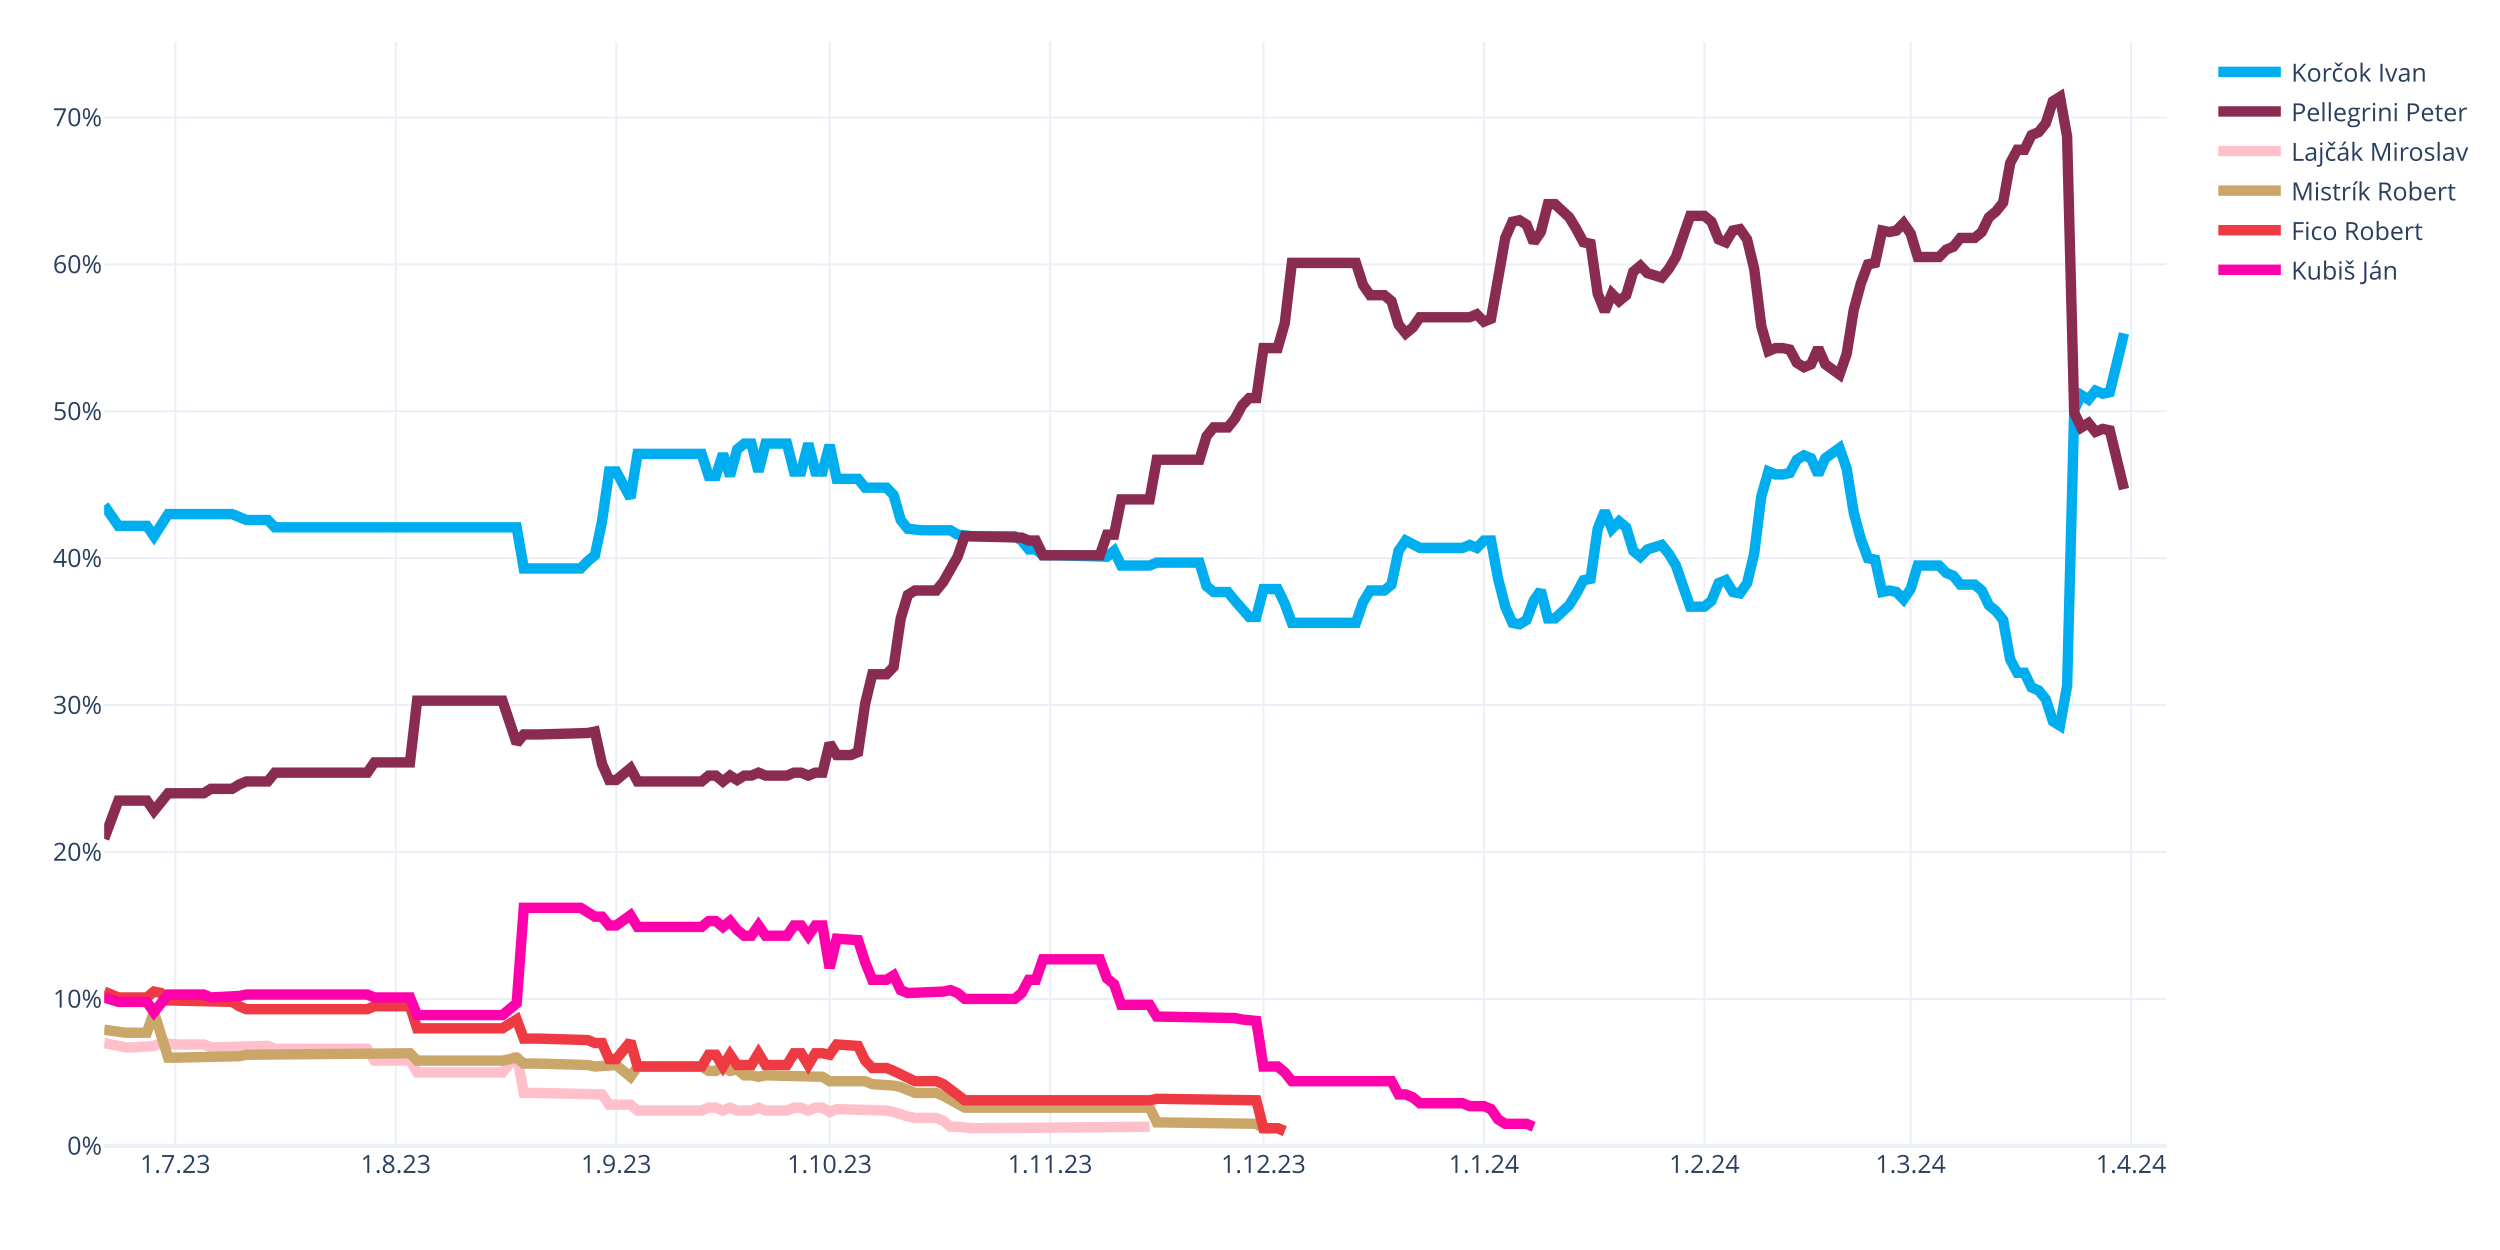
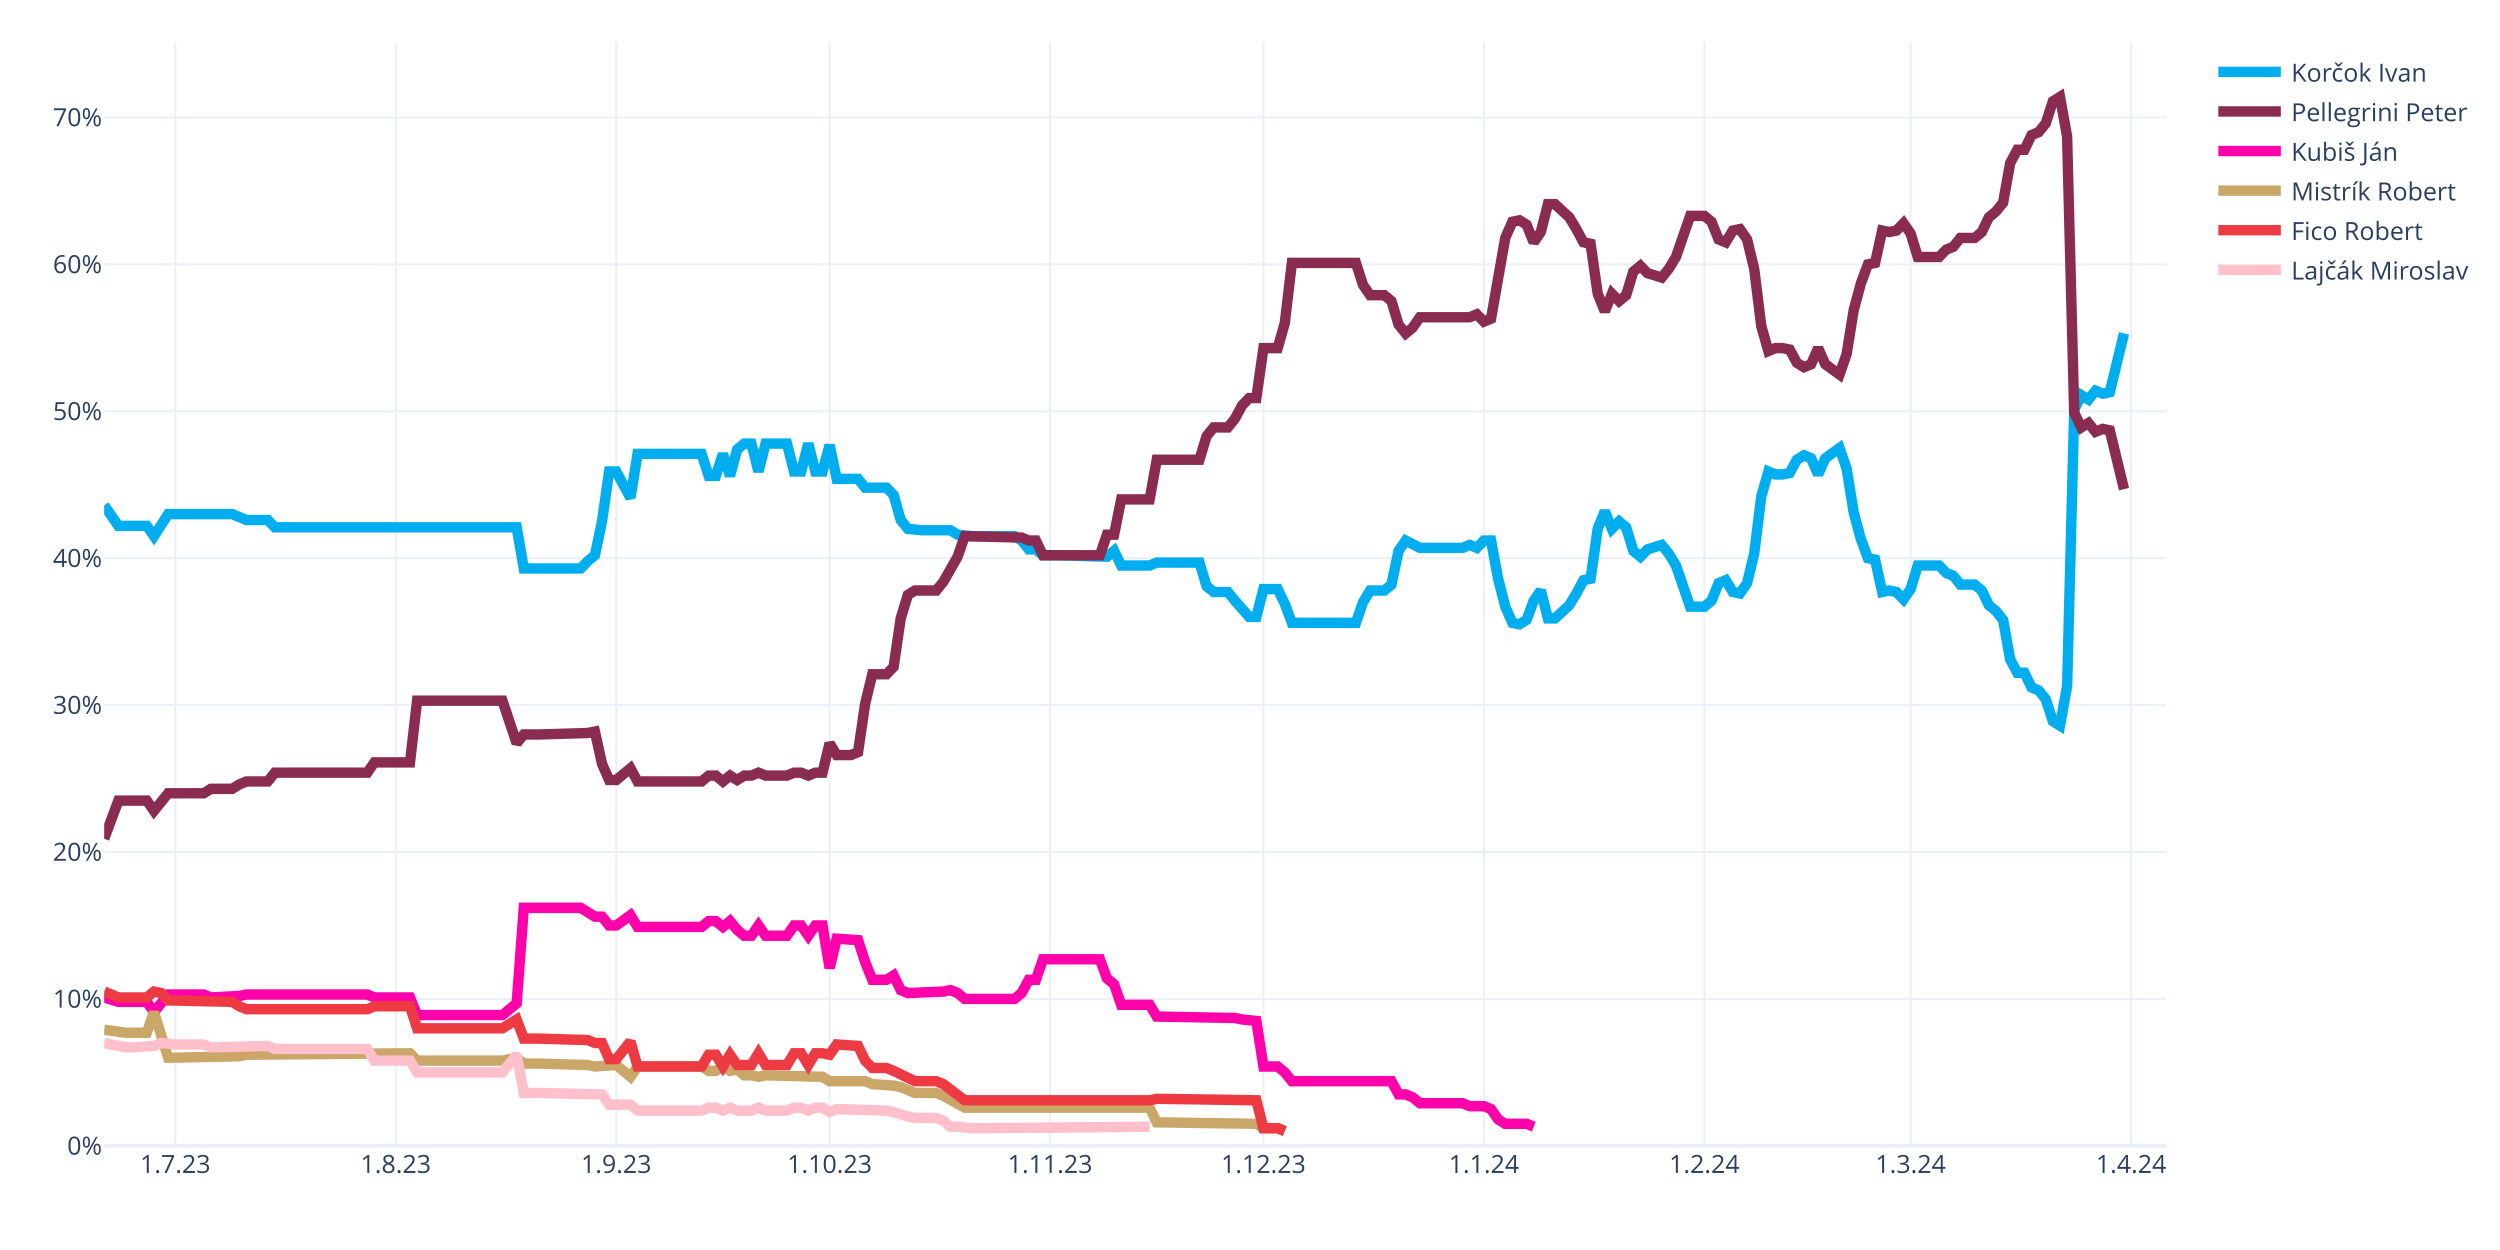
<svg xmlns="http://www.w3.org/2000/svg" class="main-svg" width="1200" height="600" style="" viewBox="0 0 1200 600">
  <rect x="0" y="0" width="1200" height="600" style="fill: rgb(255, 255, 255); fill-opacity: 1;" />
-   <defs id="defs-ec6c4e">
+   <defs id="defs-7014e6">
    <g class="clips">
-       <clipPath id="clipec6c4exyplot" class="plotclip">
+       <clipPath id="clip7014e6xyplot" class="plotclip">
        <rect width="990" height="530" />
      </clipPath>
-       <clipPath class="axesclip" id="clipec6c4ex">
+       <clipPath class="axesclip" id="clip7014e6x">
        <rect x="50" y="0" width="990" height="600" />
      </clipPath>
-       <clipPath class="axesclip" id="clipec6c4ey">
+       <clipPath class="axesclip" id="clip7014e6y">
        <rect x="0" y="20" width="1200" height="530" />
      </clipPath>
-       <clipPath class="axesclip" id="clipec6c4exy">
+       <clipPath class="axesclip" id="clip7014e6xy">
        <rect x="50" y="20" width="990" height="530" />
      </clipPath>
    </g>
    <g class="gradients" />
    <g class="patterns" />
  </defs>
  <g class="bglayer" />
  <g class="layer-below">
    <g class="imagelayer" />
    <g class="shapelayer" />
  </g>
  <g class="cartesianlayer">
    <g class="subplot xy">
      <g class="layer-subplot">
        <g class="shapelayer" />
        <g class="imagelayer" />
      </g>
      <g class="minor-gridlayer">
        <g class="x" />
        <g class="y" />
      </g>
      <g class="gridlayer">
        <g class="x">
          <path class="xgrid crisp" transform="translate(84.14,0)" d="M0,20v530" style="stroke: rgb(235, 240, 248); stroke-opacity: 1; stroke-width: 1px;" />
          <path class="xgrid crisp" transform="translate(189.97,0)" d="M0,20v530" style="stroke: rgb(235, 240, 248); stroke-opacity: 1; stroke-width: 1px;" />
          <path class="xgrid crisp" transform="translate(295.79,0)" d="M0,20v530" style="stroke: rgb(235, 240, 248); stroke-opacity: 1; stroke-width: 1px;" />
          <path class="xgrid crisp" transform="translate(398.21,0)" d="M0,20v530" style="stroke: rgb(235, 240, 248); stroke-opacity: 1; stroke-width: 1px;" />
          <path class="xgrid crisp" transform="translate(504.03,0)" d="M0,20v530" style="stroke: rgb(235, 240, 248); stroke-opacity: 1; stroke-width: 1px;" />
          <path class="xgrid crisp" transform="translate(606.45,0)" d="M0,20v530" style="stroke: rgb(235, 240, 248); stroke-opacity: 1; stroke-width: 1px;" />
          <path class="xgrid crisp" transform="translate(712.28,0)" d="M0,20v530" style="stroke: rgb(235, 240, 248); stroke-opacity: 1; stroke-width: 1px;" />
          <path class="xgrid crisp" transform="translate(818.1,0)" d="M0,20v530" style="stroke: rgb(235, 240, 248); stroke-opacity: 1; stroke-width: 1px;" />
          <path class="xgrid crisp" transform="translate(917.1,0)" d="M0,20v530" style="stroke: rgb(235, 240, 248); stroke-opacity: 1; stroke-width: 1px;" />
          <path class="xgrid crisp" transform="translate(1022.93,0)" d="M0,20v530" style="stroke: rgb(235, 240, 248); stroke-opacity: 1; stroke-width: 1px;" />
        </g>
        <g class="y">
          <path class="ygrid crisp" transform="translate(0,479.48)" d="M50,0h990" style="stroke: rgb(235, 240, 248); stroke-opacity: 1; stroke-width: 1px;" />
          <path class="ygrid crisp" transform="translate(0,408.96)" d="M50,0h990" style="stroke: rgb(235, 240, 248); stroke-opacity: 1; stroke-width: 1px;" />
          <path class="ygrid crisp" transform="translate(0,338.45)" d="M50,0h990" style="stroke: rgb(235, 240, 248); stroke-opacity: 1; stroke-width: 1px;" />
          <path class="ygrid crisp" transform="translate(0,267.93)" d="M50,0h990" style="stroke: rgb(235, 240, 248); stroke-opacity: 1; stroke-width: 1px;" />
          <path class="ygrid crisp" transform="translate(0,197.41)" d="M50,0h990" style="stroke: rgb(235, 240, 248); stroke-opacity: 1; stroke-width: 1px;" />
          <path class="ygrid crisp" transform="translate(0,126.89)" d="M50,0h990" style="stroke: rgb(235, 240, 248); stroke-opacity: 1; stroke-width: 1px;" />
          <path class="ygrid crisp" transform="translate(0,56.37)" d="M50,0h990" style="stroke: rgb(235, 240, 248); stroke-opacity: 1; stroke-width: 1px;" />
        </g>
      </g>
      <g class="zerolinelayer">
        <path class="yzl zl crisp" transform="translate(0,550)" d="M50,0h990" style="stroke: rgb(235, 240, 248); stroke-opacity: 1; stroke-width: 2px;" />
      </g>
      <g class="layer-between">
        <g class="shapelayer" />
        <g class="imagelayer" />
      </g>
      <path class="xlines-below" />
      <path class="ylines-below" />
      <g class="overlines-below" />
      <g class="xaxislayer-below" />
      <g class="yaxislayer-below" />
      <g class="overaxes-below" />
-       <g class="plot" transform="translate(50,20)" clip-path="url(#clipec6c4exyplot)">
+       <g class="plot" transform="translate(50,20)" clip-path="url(#clip7014e6xyplot)">
        <g class="scatterlayer mlayer">
-           <g class="trace scatter trace73be83" style="stroke-miterlimit: 2; opacity: 1;">
+           <g class="trace scatter trace3dd826" style="stroke-miterlimit: 2; opacity: 1;">
            <g class="fills" />
            <g class="errorbars" />
            <g class="lines">
              <path class="js-line" d="M0,222.54L6.83,232.41L10.24,232.41L20.48,232.41L23.9,237.35L30.72,226.77L34.14,226.77L61.45,226.77L64.86,228.18L68.28,229.59L71.69,229.59L78.52,229.59L81.93,233.12L198,233.12L201.41,252.86L228.72,252.86L232.14,249.34L235.55,246.52L238.97,230.3L242.38,206.32L245.79,206.32L252.62,219.01L256.03,197.86L286.76,197.86L290.17,208.44L293.59,208.44L297,197.86L300.41,208.44L303.83,195.74L307.24,192.92L310.66,192.92L314.07,206.32L317.48,192.92L327.72,192.92L331.14,206.32L334.55,206.32L337.97,192.92L341.38,206.32L344.79,206.32L348.21,193.63L351.62,209.85L361.86,209.85L365.28,214.08L375.52,214.08L378.93,217.6L382.34,229.59L385.76,233.82L392.59,234.53L396,234.53L406.24,234.53L409.66,236.64L416.48,237.35L419.9,237.35L436.97,237.35L440.38,239.46L443.79,243.7L447.21,243.7L450.62,246.52L457.45,246.52L481.34,247.22L484.76,244.4L488.17,251.45L491.59,251.45L501.83,251.45L505.24,250.04L525.72,250.04L529.14,261.33L532.55,264.15L535.97,264.15L539.38,264.15L542.79,268.38L549.62,276.13L553.03,276.13L556.45,262.74L559.86,262.74L563.28,262.74L566.69,269.79L570.1,278.96L573.52,278.96L600.83,278.96L604.24,269.08L607.66,263.44L611.07,263.44L614.48,263.44L617.9,260.62L621.31,244.4L624.72,239.46L631.55,242.99L634.97,242.99L652.03,242.99L655.45,241.58L658.86,242.99L662.28,239.46L665.69,239.46L669.1,257.8L672.52,271.2L675.93,278.96L679.34,279.66L682.76,277.54L686.17,268.38L689.59,263.44L693,276.84L696.41,276.84L703.24,270.49L706.66,264.85L710.07,258.5L713.48,257.8L716.9,233.82L720.31,225.36L723.72,233.82L727.14,230.3L730.55,233.12L733.97,244.4L737.38,247.22L740.79,243.7L747.62,241.58L751.03,245.81L754.45,251.45L757.86,261.33L761.28,271.2L764.69,271.2L768.1,271.2L771.52,268.38L774.93,259.92L778.34,258.5L781.76,264.15L785.17,264.85L788.59,259.92L792,245.81L795.41,218.31L798.83,206.32L802.24,207.73L805.66,207.73L809.07,207.03L812.48,200.68L815.9,198.56L819.31,199.97L822.72,207.73L826.14,199.97L832.97,195.04L836.38,204.91L839.79,226.07L843.21,238.76L846.62,247.93L850.03,248.63L853.45,264.15L856.86,263.44L860.28,264.15L863.69,267.67L867.1,262.74L870.52,251.45L880.76,251.45L884.17,254.98L887.59,256.39L891,260.62L897.83,260.62L901.24,263.44L904.66,270.49L908.07,273.31L911.48,277.54L914.9,296.58L918.31,302.93L921.72,302.93L925.14,309.98L928.55,311.39L931.97,315.62L935.38,326.2L938.79,328.32L942.21,309.28L945.62,176.7L949.03,169.65L952.45,171.77L955.86,167.54L959.28,168.95L962.69,168.24L969.52,140.03" style="vector-effect: none; fill: none; stroke: rgb(0, 174, 239); stroke-opacity: 1; stroke-width: 5px; opacity: 1;" />
            </g>
            <g class="points" />
            <g class="text" />
          </g>
-           <g class="trace scatter trace63c0e4" style="stroke-miterlimit: 2; opacity: 1;">
+           <g class="trace scatter trace98e0bb" style="stroke-miterlimit: 2; opacity: 1;">
            <g class="fills" />
            <g class="errorbars" />
            <g class="lines">
              <path class="js-line" d="M0,382.62L6.83,364.28L10.24,364.28L20.48,364.28L23.9,369.22L30.72,360.76L34.14,360.76L47.79,360.76L51.21,358.64L61.45,358.64L64.86,356.53L68.28,355.11L71.69,355.11L78.52,355.11L81.93,350.88L126.31,350.88L129.72,345.95L146.79,345.95L150.21,316.33L191.17,316.33L198,336.78L201.41,332.55L208.24,332.55L232.14,331.84L235.55,331.14L238.97,346.65L242.38,354.41L245.79,354.41L249.21,351.59L252.62,348.77L256.03,355.11L286.76,355.11L290.17,352.29L293.59,352.29L297,355.11L300.41,352.29L303.83,354.41L307.24,352.29L310.66,352.29L314.07,350.88L317.48,352.29L327.72,352.29L331.14,350.88L334.55,350.88L337.97,352.29L341.38,350.88L344.79,350.88L348.21,336.78L351.62,342.42L358.45,342.42L361.86,341.01L365.28,317.74L368.69,303.64L375.52,303.64L378.93,300.11L382.34,276.84L385.76,265.56L389.17,263.44L392.59,263.44L399.41,263.44L402.83,259.21L409.66,247.22L413.07,237.35L440.38,238.05L443.79,239.46L447.21,239.46L450.62,246.52L477.93,246.52L481.34,236.64L484.76,236.64L488.17,219.72L501.83,219.72L505.24,200.68L525.72,200.68L529.14,189.4L532.55,185.17L535.97,185.17L539.38,185.17L542.79,180.93L546.21,174.59L549.62,171.06L553.03,171.06L556.45,147.09L563.28,147.09L566.69,135.1L570.1,106.19L573.52,106.19L600.83,106.19L604.24,116.76L607.66,121.7L611.07,121.7L614.48,121.7L617.9,124.52L621.31,135.8L624.72,140.03L628.14,137.21L631.55,132.28L655.45,132.28L658.86,130.87L662.28,134.39L665.69,132.98L672.52,94.2L675.93,86.44L679.34,85.74L682.76,87.85L686.17,96.31L689.59,91.38L693,77.98L696.41,77.98L703.24,84.32L706.66,89.97L710.07,96.31L713.48,97.02L716.9,120.99L720.31,129.46L723.72,120.99L727.14,124.52L730.55,121.7L733.97,110.42L737.38,107.6L740.79,111.12L747.62,113.24L751.03,109.01L754.45,103.36L757.86,93.49L761.28,83.62L764.69,83.62L768.1,83.62L771.52,86.44L774.93,94.9L778.34,96.31L781.76,90.67L785.17,89.97L788.59,94.9L792,109.01L795.41,136.51L798.83,148.5L802.24,147.09L805.66,147.09L809.07,147.79L812.48,154.14L815.9,156.25L819.31,154.84L822.72,147.09L826.14,154.84L832.97,159.78L836.38,149.91L839.79,128.75L843.21,116.06L846.62,106.89L850.03,106.19L853.45,90.67L856.86,91.38L860.28,90.67L863.69,87.15L867.1,92.08L870.52,103.36L880.76,103.36L884.17,99.84L887.59,98.43L891,94.2L897.83,94.2L901.24,91.38L904.66,84.32L908.07,81.5L911.48,77.27L914.9,58.23L918.31,51.89L921.72,51.89L925.14,44.83L928.55,43.42L931.97,39.19L935.38,28.62L938.79,26.5L942.21,45.54L945.62,178.11L949.03,185.17L952.45,183.05L955.86,187.28L959.28,185.87L962.69,186.58L969.52,214.78" style="vector-effect: none; fill: none; stroke: rgb(138, 44, 81); stroke-opacity: 1; stroke-width: 5px; opacity: 1;" />
            </g>
            <g class="points" />
            <g class="text" />
          </g>
-           <g class="trace scatter trace509632" style="stroke-miterlimit: 2; opacity: 1;">
+           <g class="trace scatter trace3953ff" style="stroke-miterlimit: 2; opacity: 1;">
+             <g class="fills" />
+             <g class="errorbars" />
+             <g class="lines">
+               <path class="js-line" d="M0,458.78L6.83,460.89L10.24,460.89L20.48,460.89L23.9,465.83L30.72,457.37L34.14,457.37L47.79,457.37L51.21,458.78L64.86,458.07L68.28,457.37L126.31,457.37L129.72,458.78L146.79,458.78L150.21,467.24L191.17,467.24L198,461.6L201.41,415.76L208.24,415.76L228.72,415.76L232.14,417.88L235.55,419.99L238.97,419.99L242.38,424.22L245.79,424.22L252.62,419.29L256.03,424.93L286.76,424.93L290.17,422.11L293.59,422.11L297,424.93L300.41,422.11L303.83,426.34L307.24,429.16L310.66,429.16L314.07,424.22L317.48,429.16L327.72,429.16L331.14,424.22L334.55,424.22L337.97,429.16L341.38,424.22L344.79,424.22L348.21,444.67L351.62,430.57L361.86,431.27L365.28,441.85L368.69,450.31L372.1,450.31L375.52,450.31L378.93,448.2L382.34,455.25L385.76,456.66L402.83,455.96L406.24,455.25L409.66,456.66L413.07,459.48L436.97,459.48L440.38,456.66L443.79,450.31L447.21,450.31L450.62,440.44L457.45,440.44L477.93,440.44L481.34,449.61L484.76,452.43L488.17,462.3L501.83,462.3L505.24,467.94L542.79,468.65L546.21,469.35L553.03,470.06L556.45,491.92L563.28,491.92L566.69,494.74L570.1,498.97L573.52,498.97L617.9,498.97L621.31,505.32L624.72,505.32L628.14,506.73L631.55,509.55L634.97,509.55L652.03,509.55L655.45,510.96L662.28,510.96L665.69,512.37L669.1,517.31L672.52,519.42L682.76,519.42L686.17,520.83" style="vector-effect: none; fill: none; stroke: rgb(255, 1, 170); stroke-opacity: 1; stroke-width: 5px; opacity: 1;" />
+             </g>
+             <g class="points" />
+             <g class="text" />
+           </g>
+           <g class="trace scatter trace8dacae" style="stroke-miterlimit: 2; opacity: 1;">
+             <g class="fills" />
+             <g class="errorbars" />
+             <g class="lines">
+               <path class="js-line" d="M0,474.29L10.24,475.7L13.66,475.7L20.48,475.7L23.9,465.83L30.72,487.69L34.14,487.69L64.86,486.98L68.28,486.28L146.79,485.57L150.21,489.1L191.17,489.1L198,487.69L201.41,490.51L208.24,490.51L232.14,491.21L235.55,491.92L245.79,491.21L249.21,494.04L252.62,496.86L256.03,491.92L286.76,491.92L290.17,494.04L293.59,494.04L297,491.92L300.41,494.04L303.83,493.33L307.24,496.15L310.66,496.15L314.07,496.86L317.48,496.15L344.79,496.86L348.21,498.97L365.28,498.97L368.69,500.38L378.93,501.09L382.34,501.79L389.17,504.61L392.59,504.61L399.41,504.61L402.83,506.02L413.07,511.67L416.48,511.67L501.83,511.67L505.24,518.72L553.03,519.42L556.45,521.54L563.28,521.54L566.69,522.95" style="vector-effect: none; fill: none; stroke: rgb(202, 166, 105); stroke-opacity: 1; stroke-width: 5px; opacity: 1;" />
+             </g>
+             <g class="points" />
+             <g class="text" />
+           </g>
+           <g class="trace scatter tracede1582" style="stroke-miterlimit: 2; opacity: 1;">
+             <g class="fills" />
+             <g class="errorbars" />
+             <g class="lines">
+               <path class="js-line" d="M0,455.96L6.83,458.78L10.24,458.78L20.48,458.78L23.9,455.96L27.31,456.66L30.72,460.19L61.45,460.89L64.86,463.01L68.28,464.42L71.69,464.42L126.31,464.42L129.72,463.01L146.79,463.01L150.21,473.59L191.17,473.59L198,469.35L201.41,478.52L208.24,478.52L232.14,479.23L235.55,480.64L238.97,480.64L242.38,488.39L245.79,488.39L249.21,484.16L252.62,479.93L256.03,491.92L286.76,491.92L290.17,486.28L293.59,486.28L297,491.92L300.41,486.28L303.83,491.21L310.66,491.21L314.07,485.57L317.48,491.21L320.9,491.21L327.72,491.21L331.14,485.57L334.55,485.57L337.97,491.21L341.38,485.57L344.79,485.57L348.21,486.28L351.62,481.34L361.86,482.05L365.28,489.1L368.69,492.63L372.1,492.63L375.52,492.63L378.93,494.04L389.17,498.97L392.59,498.97L399.41,498.97L402.83,500.38L413.07,508.14L416.48,508.14L501.83,508.14L505.24,507.43L553.03,508.14L556.45,521.54L563.28,521.54L566.69,522.95" style="vector-effect: none; fill: none; stroke: rgb(238, 58, 67); stroke-opacity: 1; stroke-width: 5px; opacity: 1;" />
+             </g>
+             <g class="points" />
+             <g class="text" />
+           </g>
+           <g class="trace scatter trace4afeda" style="stroke-miterlimit: 2; opacity: 1;">
            <g class="fills" />
            <g class="errorbars" />
            <g class="lines">
              <path class="js-line" d="M0,480.64L10.24,482.75L13.66,482.75L23.9,482.05L27.31,480.64L34.14,481.34L37.55,481.34L47.79,481.34L51.21,482.75L78.52,482.05L81.93,483.46L126.31,483.46L129.72,489.1L146.79,489.1L150.21,494.74L191.17,494.74L198,486.28L201.41,504.61L208.24,504.61L238.97,505.32L242.38,510.25L252.62,510.25L256.03,513.08L286.76,513.08L290.17,511.67L293.59,511.67L297,513.08L300.41,511.67L303.83,513.08L310.66,513.08L314.07,511.67L317.48,513.08L320.9,513.08L327.72,513.08L331.14,511.67L334.55,511.67L337.97,513.08L341.38,511.67L344.79,511.67L348.21,513.78L351.62,512.37L375.52,513.08L378.93,513.78L385.76,515.9L389.17,516.6L399.41,516.6L402.83,518.01L406.24,520.83L409.66,520.83L416.48,521.54L419.9,521.54L501.83,520.83" style="vector-effect: none; fill: none; stroke: rgb(255, 192, 203); stroke-opacity: 1; stroke-width: 5px; opacity: 1;" />
-             </g>
-             <g class="points" />
-             <g class="text" />
-           </g>
-           <g class="trace scatter trace77aae4" style="stroke-miterlimit: 2; opacity: 1;">
-             <g class="fills" />
-             <g class="errorbars" />
-             <g class="lines">
-               <path class="js-line" d="M0,474.29L10.24,475.7L13.66,475.7L20.48,475.7L23.9,465.83L30.72,487.69L34.14,487.69L64.86,486.98L68.28,486.28L146.79,485.57L150.21,489.1L191.17,489.1L198,487.69L201.41,490.51L208.24,490.51L232.14,491.21L235.55,491.92L245.79,491.21L249.21,494.04L252.62,496.86L256.03,491.92L286.76,491.92L290.17,494.04L293.59,494.04L297,491.92L300.41,494.04L303.83,493.33L307.24,496.15L310.66,496.15L314.07,496.86L317.48,496.15L344.79,496.86L348.21,498.97L365.28,498.97L368.69,500.38L378.93,501.09L382.34,501.79L389.17,504.61L392.59,504.61L399.41,504.61L402.83,506.02L413.07,511.67L416.48,511.67L501.83,511.67L505.24,518.72L553.03,519.42L556.45,521.54L563.28,521.54L566.69,522.95" style="vector-effect: none; fill: none; stroke: rgb(202, 166, 105); stroke-opacity: 1; stroke-width: 5px; opacity: 1;" />
-             </g>
-             <g class="points" />
-             <g class="text" />
-           </g>
-           <g class="trace scatter trace3ce37d" style="stroke-miterlimit: 2; opacity: 1;">
-             <g class="fills" />
-             <g class="errorbars" />
-             <g class="lines">
-               <path class="js-line" d="M0,455.96L6.83,458.78L10.24,458.78L20.48,458.78L23.9,455.96L27.31,456.66L30.72,460.19L61.45,460.89L64.86,463.01L68.28,464.42L71.69,464.42L126.31,464.42L129.72,463.01L146.79,463.01L150.21,473.59L191.17,473.59L198,469.35L201.41,478.52L208.24,478.52L232.14,479.23L235.55,480.64L238.97,480.64L242.38,488.39L245.79,488.39L249.21,484.16L252.62,479.93L256.03,491.92L286.76,491.92L290.17,486.28L293.59,486.28L297,491.92L300.41,486.28L303.83,491.21L310.66,491.21L314.07,485.57L317.48,491.21L320.9,491.21L327.72,491.21L331.14,485.57L334.55,485.57L337.97,491.21L341.38,485.57L344.79,485.57L348.21,486.28L351.62,481.34L361.86,482.05L365.28,489.1L368.69,492.63L372.1,492.63L375.52,492.63L378.93,494.04L389.17,498.97L392.59,498.97L399.41,498.97L402.83,500.38L413.07,508.14L416.48,508.14L501.83,508.14L505.24,507.43L553.03,508.14L556.45,521.54L563.28,521.54L566.69,522.95" style="vector-effect: none; fill: none; stroke: rgb(238, 58, 67); stroke-opacity: 1; stroke-width: 5px; opacity: 1;" />
-             </g>
-             <g class="points" />
-             <g class="text" />
-           </g>
-           <g class="trace scatter trace81eb5e" style="stroke-miterlimit: 2; opacity: 1;">
-             <g class="fills" />
-             <g class="errorbars" />
-             <g class="lines">
-               <path class="js-line" d="M0,458.78L6.83,460.89L10.24,460.89L20.48,460.89L23.9,465.83L30.72,457.37L34.14,457.37L47.79,457.37L51.21,458.78L64.86,458.07L68.28,457.37L126.31,457.37L129.72,458.78L146.79,458.78L150.21,467.24L191.17,467.24L198,461.6L201.41,415.76L208.24,415.76L228.72,415.76L232.14,417.88L235.55,419.99L238.97,419.99L242.38,424.22L245.79,424.22L252.62,419.29L256.03,424.93L286.76,424.93L290.17,422.11L293.59,422.11L297,424.93L300.41,422.11L303.83,426.34L307.24,429.16L310.66,429.16L314.07,424.22L317.48,429.16L327.72,429.16L331.14,424.22L334.55,424.22L337.97,429.16L341.38,424.22L344.79,424.22L348.21,444.67L351.62,430.57L361.86,431.27L365.28,441.85L368.69,450.31L372.1,450.31L375.52,450.31L378.93,448.2L382.34,455.25L385.76,456.66L402.83,455.96L406.24,455.25L409.66,456.66L413.07,459.48L436.97,459.48L440.38,456.66L443.79,450.31L447.21,450.31L450.62,440.44L457.45,440.44L477.93,440.44L481.34,449.61L484.76,452.43L488.17,462.3L501.83,462.3L505.24,467.94L542.79,468.65L546.21,469.35L553.03,470.06L556.45,491.92L563.28,491.92L566.69,494.74L570.1,498.97L573.52,498.97L617.9,498.97L621.31,505.32L624.72,505.32L628.14,506.73L631.55,509.55L634.97,509.55L652.03,509.55L655.45,510.96L662.28,510.96L665.69,512.37L669.1,517.31L672.52,519.42L682.76,519.42L686.17,520.83" style="vector-effect: none; fill: none; stroke: rgb(255, 1, 170); stroke-opacity: 1; stroke-width: 5px; opacity: 1;" />
            </g>
            <g class="points" />
            <g class="text" />
          </g>
        </g>
      </g>
      <g class="overplot" />
      <path class="xlines-above crisp" d="M0,0" style="fill: none;" />
      <path class="ylines-above crisp" d="M0,0" style="fill: none;" />
      <g class="overlines-above" />
      <g class="xaxislayer-above">
        <g class="xtick">
          <text text-anchor="middle" x="0" y="563" transform="translate(84.14,0)" style="font-family: 'Open Sans', verdana, arial, sans-serif; font-size: 12px; fill: rgb(42, 63, 95); fill-opacity: 1; white-space: pre; opacity: 1;">1.7.23</text>
        </g>
        <g class="xtick">
          <text text-anchor="middle" x="0" y="563" style="font-family: 'Open Sans', verdana, arial, sans-serif; font-size: 12px; fill: rgb(42, 63, 95); fill-opacity: 1; white-space: pre; opacity: 1;" transform="translate(189.97,0)">1.8.23</text>
        </g>
        <g class="xtick">
          <text text-anchor="middle" x="0" y="563" style="font-family: 'Open Sans', verdana, arial, sans-serif; font-size: 12px; fill: rgb(42, 63, 95); fill-opacity: 1; white-space: pre; opacity: 1;" transform="translate(295.79,0)">1.9.23</text>
        </g>
        <g class="xtick">
          <text text-anchor="middle" x="0" y="563" style="font-family: 'Open Sans', verdana, arial, sans-serif; font-size: 12px; fill: rgb(42, 63, 95); fill-opacity: 1; white-space: pre; opacity: 1;" transform="translate(398.21,0)">1.10.23</text>
        </g>
        <g class="xtick">
          <text text-anchor="middle" x="0" y="563" style="font-family: 'Open Sans', verdana, arial, sans-serif; font-size: 12px; fill: rgb(42, 63, 95); fill-opacity: 1; white-space: pre; opacity: 1;" transform="translate(504.03,0)">1.11.23</text>
        </g>
        <g class="xtick">
          <text text-anchor="middle" x="0" y="563" style="font-family: 'Open Sans', verdana, arial, sans-serif; font-size: 12px; fill: rgb(42, 63, 95); fill-opacity: 1; white-space: pre; opacity: 1;" transform="translate(606.45,0)">1.12.23</text>
        </g>
        <g class="xtick">
          <text text-anchor="middle" x="0" y="563" style="font-family: 'Open Sans', verdana, arial, sans-serif; font-size: 12px; fill: rgb(42, 63, 95); fill-opacity: 1; white-space: pre; opacity: 1;" transform="translate(712.28,0)">1.1.24</text>
        </g>
        <g class="xtick">
          <text text-anchor="middle" x="0" y="563" style="font-family: 'Open Sans', verdana, arial, sans-serif; font-size: 12px; fill: rgb(42, 63, 95); fill-opacity: 1; white-space: pre; opacity: 1;" transform="translate(818.1,0)">1.2.24</text>
        </g>
        <g class="xtick">
          <text text-anchor="middle" x="0" y="563" style="font-family: 'Open Sans', verdana, arial, sans-serif; font-size: 12px; fill: rgb(42, 63, 95); fill-opacity: 1; white-space: pre; opacity: 1;" transform="translate(917.1,0)">1.3.24</text>
        </g>
        <g class="xtick">
          <text text-anchor="middle" x="0" y="563" style="font-family: 'Open Sans', verdana, arial, sans-serif; font-size: 12px; fill: rgb(42, 63, 95); fill-opacity: 1; white-space: pre; opacity: 1;" transform="translate(1022.93,0)">1.4.24</text>
        </g>
      </g>
      <g class="yaxislayer-above">
        <g class="ytick">
          <text text-anchor="end" x="49" y="4.2" transform="translate(0,550)" style="font-family: 'Open Sans', verdana, arial, sans-serif; font-size: 12px; fill: rgb(42, 63, 95); fill-opacity: 1; white-space: pre; opacity: 1;">0%</text>
        </g>
        <g class="ytick">
          <text text-anchor="end" x="49" y="4.2" style="font-family: 'Open Sans', verdana, arial, sans-serif; font-size: 12px; fill: rgb(42, 63, 95); fill-opacity: 1; white-space: pre; opacity: 1;" transform="translate(0,479.48)">10%</text>
        </g>
        <g class="ytick">
          <text text-anchor="end" x="49" y="4.2" style="font-family: 'Open Sans', verdana, arial, sans-serif; font-size: 12px; fill: rgb(42, 63, 95); fill-opacity: 1; white-space: pre; opacity: 1;" transform="translate(0,408.96)">20%</text>
        </g>
        <g class="ytick">
          <text text-anchor="end" x="49" y="4.2" style="font-family: 'Open Sans', verdana, arial, sans-serif; font-size: 12px; fill: rgb(42, 63, 95); fill-opacity: 1; white-space: pre; opacity: 1;" transform="translate(0,338.45)">30%</text>
        </g>
        <g class="ytick">
          <text text-anchor="end" x="49" y="4.2" style="font-family: 'Open Sans', verdana, arial, sans-serif; font-size: 12px; fill: rgb(42, 63, 95); fill-opacity: 1; white-space: pre; opacity: 1;" transform="translate(0,267.93)">40%</text>
        </g>
        <g class="ytick">
          <text text-anchor="end" x="49" y="4.2" style="font-family: 'Open Sans', verdana, arial, sans-serif; font-size: 12px; fill: rgb(42, 63, 95); fill-opacity: 1; white-space: pre; opacity: 1;" transform="translate(0,197.41)">50%</text>
        </g>
        <g class="ytick">
          <text text-anchor="end" x="49" y="4.2" style="font-family: 'Open Sans', verdana, arial, sans-serif; font-size: 12px; fill: rgb(42, 63, 95); fill-opacity: 1; white-space: pre; opacity: 1;" transform="translate(0,126.89)">60%</text>
        </g>
        <g class="ytick">
          <text text-anchor="end" x="49" y="4.2" style="font-family: 'Open Sans', verdana, arial, sans-serif; font-size: 12px; fill: rgb(42, 63, 95); fill-opacity: 1; white-space: pre; opacity: 1;" transform="translate(0,56.37)">70%</text>
        </g>
      </g>
      <g class="overaxes-above" />
    </g>
  </g>
  <g class="polarlayer" />
  <g class="smithlayer" />
  <g class="ternarylayer" />
  <g class="geolayer" />
  <g class="funnelarealayer" />
  <g class="pielayer" />
  <g class="iciclelayer" />
  <g class="treemaplayer" />
  <g class="sunburstlayer" />
  <g class="glimages" />
-   <defs id="topdefs-ec6c4e">
+   <defs id="topdefs-7014e6">
    <g class="clips" />
-     <clipPath id="legendec6c4e">
+     <clipPath id="legend7014e6">
      <rect width="128" height="124" x="0" y="0" />
    </clipPath>
  </defs>
  <g class="layer-above">
    <g class="imagelayer" />
    <g class="shapelayer" />
  </g>
  <g class="infolayer">
    <g class="legend" pointer-events="all" transform="translate(1059.8,20)">
      <rect class="bg" shape-rendering="crispEdges" style="stroke: rgb(68, 68, 68); stroke-opacity: 1; fill: rgb(255, 255, 255); fill-opacity: 1; stroke-width: 0px;" width="128" height="124" x="0" y="0" />
-       <g class="scrollbox" transform="" clip-path="url(#legendec6c4e)">
+       <g class="scrollbox" transform="" clip-path="url(#legend7014e6)">
        <g class="groups">
          <g class="traces" transform="translate(0,14.5)" style="opacity: 1;">
            <text class="legendtext" text-anchor="start" x="40" y="4.68" style="font-family: 'Open Sans', verdana, arial, sans-serif; font-size: 12px; fill: rgb(42, 63, 95); fill-opacity: 1; white-space: pre;">Korčok Ivan</text>
            <g class="layers" style="opacity: 1;">
              <g class="legendfill" />
              <g class="legendlines">
                <path class="js-line" d="M5,0h30" style="fill: none; stroke: rgb(0, 174, 239); stroke-opacity: 1; stroke-width: 5px;" />
              </g>
              <g class="legendsymbols">
                <g class="legendpoints" />
              </g>
            </g>
            <rect class="legendtoggle" x="0" y="-9.5" width="122.703" height="19" style="fill: rgb(0, 0, 0); fill-opacity: 0;" />
          </g>
          <g class="traces" transform="translate(0,33.5)" style="opacity: 1;">
            <text class="legendtext" text-anchor="start" x="40" y="4.68" style="font-family: 'Open Sans', verdana, arial, sans-serif; font-size: 12px; fill: rgb(42, 63, 95); fill-opacity: 1; white-space: pre;">Pellegrini Peter</text>
            <g class="layers" style="opacity: 1;">
              <g class="legendfill" />
              <g class="legendlines">
                <path class="js-line" d="M5,0h30" style="fill: none; stroke: rgb(138, 44, 81); stroke-opacity: 1; stroke-width: 5px;" />
              </g>
              <g class="legendsymbols">
                <g class="legendpoints" />
              </g>
            </g>
            <rect class="legendtoggle" x="0" y="-9.5" width="122.703" height="19" style="fill: rgb(0, 0, 0); fill-opacity: 0;" />
          </g>
          <g class="traces" transform="translate(0,52.5)" style="opacity: 1;">
-             <text class="legendtext" text-anchor="start" x="40" y="4.68" style="font-family: 'Open Sans', verdana, arial, sans-serif; font-size: 12px; fill: rgb(42, 63, 95); fill-opacity: 1; white-space: pre;">Lajčák Miroslav</text>
-             <g class="layers" style="opacity: 1;">
-               <g class="legendfill" />
-               <g class="legendlines">
-                 <path class="js-line" d="M5,0h30" style="fill: none; stroke: rgb(255, 192, 203); stroke-opacity: 1; stroke-width: 5px;" />
+             <text class="legendtext" text-anchor="start" x="40" y="4.68" style="font-family: 'Open Sans', verdana, arial, sans-serif; font-size: 12px; fill: rgb(42, 63, 95); fill-opacity: 1; white-space: pre;">Kubiš Ján</text>
+             <g class="layers" style="opacity: 1;">
+               <g class="legendfill" />
+               <g class="legendlines">
+                 <path class="js-line" d="M5,0h30" style="fill: none; stroke: rgb(255, 1, 170); stroke-opacity: 1; stroke-width: 5px;" />
              </g>
              <g class="legendsymbols">
                <g class="legendpoints" />
              </g>
            </g>
            <rect class="legendtoggle" x="0" y="-9.5" width="122.703" height="19" style="fill: rgb(0, 0, 0); fill-opacity: 0;" />
          </g>
          <g class="traces" transform="translate(0,71.5)" style="opacity: 1;">
            <text class="legendtext" text-anchor="start" x="40" y="4.68" style="font-family: 'Open Sans', verdana, arial, sans-serif; font-size: 12px; fill: rgb(42, 63, 95); fill-opacity: 1; white-space: pre;">Mistrík Robert</text>
            <g class="layers" style="opacity: 1;">
              <g class="legendfill" />
              <g class="legendlines">
                <path class="js-line" d="M5,0h30" style="fill: none; stroke: rgb(202, 166, 105); stroke-opacity: 1; stroke-width: 5px;" />
              </g>
              <g class="legendsymbols">
                <g class="legendpoints" />
              </g>
            </g>
            <rect class="legendtoggle" x="0" y="-9.5" width="122.703" height="19" style="fill: rgb(0, 0, 0); fill-opacity: 0;" />
          </g>
          <g class="traces" transform="translate(0,90.5)" style="opacity: 1;">
            <text class="legendtext" text-anchor="start" x="40" y="4.68" style="font-family: 'Open Sans', verdana, arial, sans-serif; font-size: 12px; fill: rgb(42, 63, 95); fill-opacity: 1; white-space: pre;">Fico Robert</text>
            <g class="layers" style="opacity: 1;">
              <g class="legendfill" />
              <g class="legendlines">
                <path class="js-line" d="M5,0h30" style="fill: none; stroke: rgb(238, 58, 67); stroke-opacity: 1; stroke-width: 5px;" />
              </g>
              <g class="legendsymbols">
                <g class="legendpoints" />
              </g>
            </g>
            <rect class="legendtoggle" x="0" y="-9.5" width="122.703" height="19" style="fill: rgb(0, 0, 0); fill-opacity: 0;" />
          </g>
          <g class="traces" transform="translate(0,109.5)" style="opacity: 1;">
-             <text class="legendtext" text-anchor="start" x="40" y="4.68" style="font-family: 'Open Sans', verdana, arial, sans-serif; font-size: 12px; fill: rgb(42, 63, 95); fill-opacity: 1; white-space: pre;">Kubiš Ján</text>
-             <g class="layers" style="opacity: 1;">
-               <g class="legendfill" />
-               <g class="legendlines">
-                 <path class="js-line" d="M5,0h30" style="fill: none; stroke: rgb(255, 1, 170); stroke-opacity: 1; stroke-width: 5px;" />
+             <text class="legendtext" text-anchor="start" x="40" y="4.68" style="font-family: 'Open Sans', verdana, arial, sans-serif; font-size: 12px; fill: rgb(42, 63, 95); fill-opacity: 1; white-space: pre;">Lajčák Miroslav</text>
+             <g class="layers" style="opacity: 1;">
+               <g class="legendfill" />
+               <g class="legendlines">
+                 <path class="js-line" d="M5,0h30" style="fill: none; stroke: rgb(255, 192, 203); stroke-opacity: 1; stroke-width: 5px;" />
              </g>
              <g class="legendsymbols">
                <g class="legendpoints" />
              </g>
            </g>
            <rect class="legendtoggle" x="0" y="-9.5" width="122.703" height="19" style="fill: rgb(0, 0, 0); fill-opacity: 0;" />
          </g>
        </g>
      </g>
      <rect class="scrollbar" rx="20" ry="3" width="0" height="0" style="fill: rgb(128, 139, 164); fill-opacity: 1;" x="0" y="0" />
    </g>
    <g class="g-gtitle" />
    <g class="g-xtitle" />
    <g class="g-ytitle" />
  </g>
</svg>
